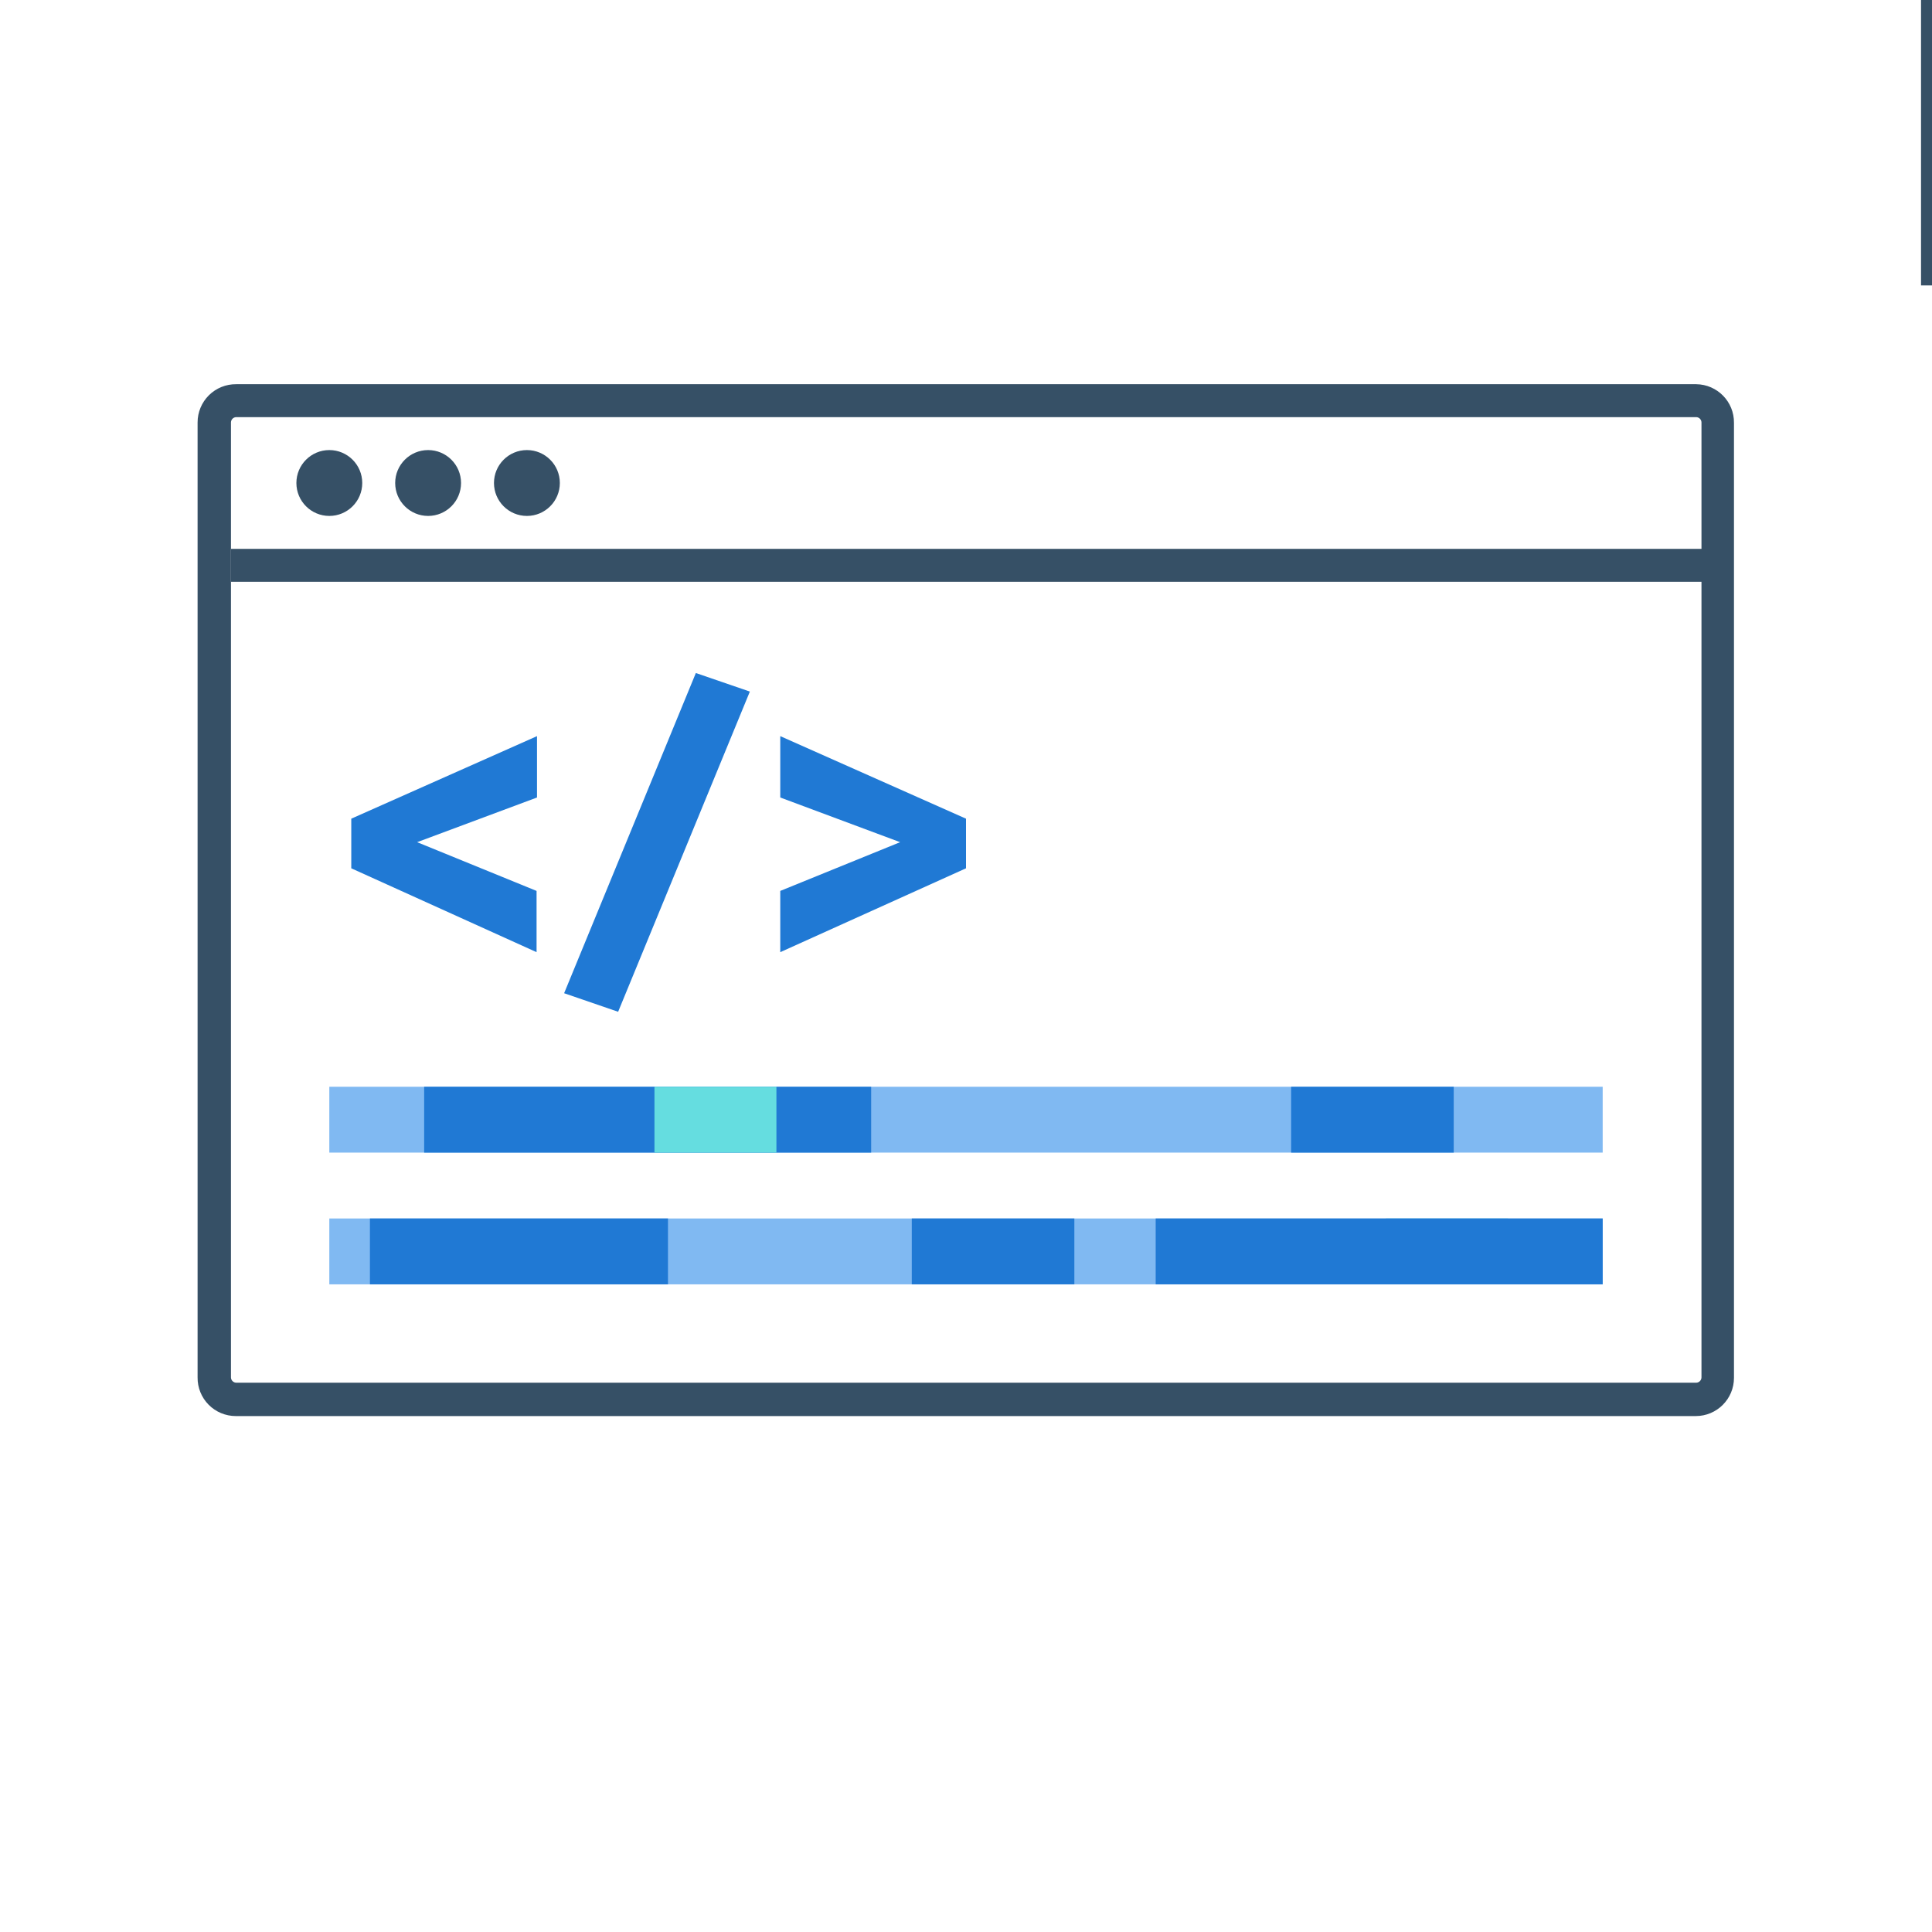
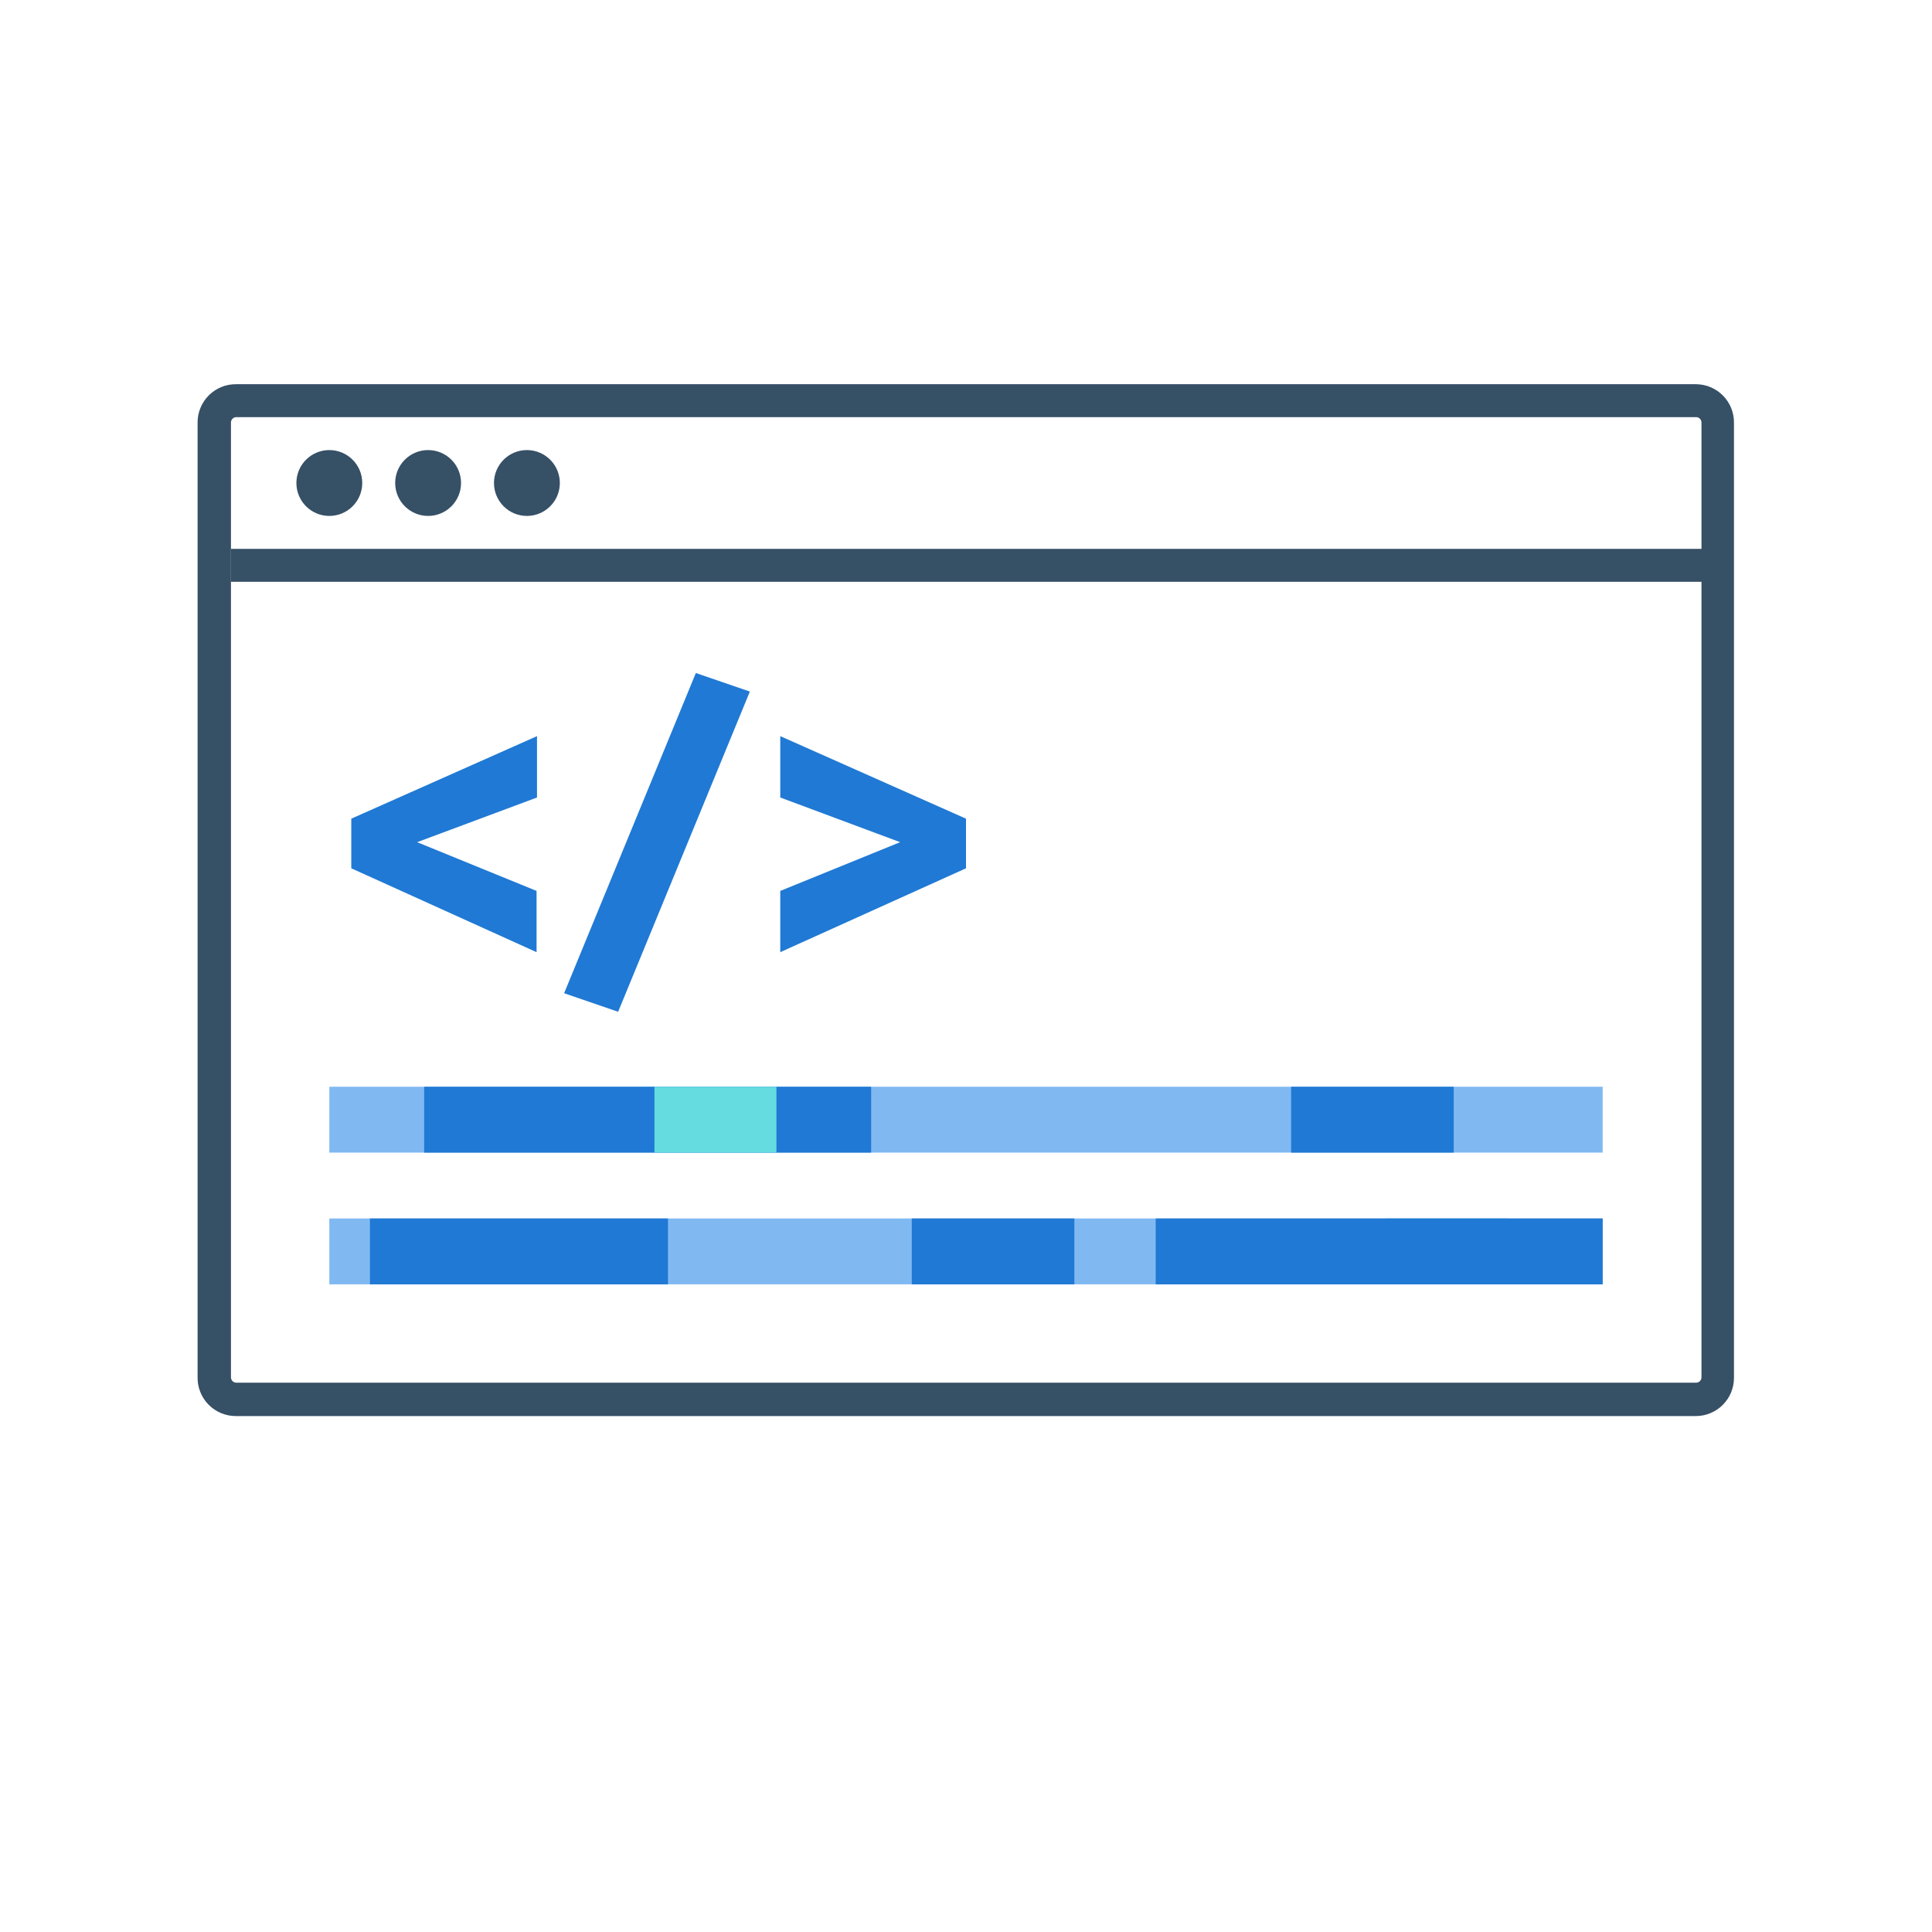
<svg xmlns="http://www.w3.org/2000/svg" viewBox="0 0 176 176">
  <defs>
    <style>.cls-1{fill:#365066;}.cls-2{fill:#65dde0;}.cls-3{fill:none;}.cls-4{fill:#2079d4;}.cls-5{fill:#80b9f2;}</style>
  </defs>
-   <g id="linguagg_privacy">
-     <rect class="cls-1" x="175" y="-41" width="11" height="67" />
-   </g>
  <g id="Kit_webdesign">
    <rect class="cls-2" x="126.26" y="111" width="11.11" height="6" />
    <rect class="cls-3" width="176" height="176" />
    <path class="cls-1" d="M154.52,38a.49.49,0,0,1,.48.48v87a.49.49,0,0,1-.48.48h-133a.49.49,0,0,1-.48-.48v-87a.49.49,0,0,1,.48-.48h133m0-3h-133A3.48,3.48,0,0,0,18,38.48v87A3.48,3.48,0,0,0,21.48,129h133a3.48,3.48,0,0,0,3.48-3.48v-87A3.48,3.48,0,0,0,154.52,35Z" />
    <circle class="cls-1" cx="30" cy="44" r="3" />
    <circle class="cls-1" cx="39" cy="44" r="3" />
    <circle class="cls-1" cx="48" cy="44" r="3" />
    <rect class="cls-1" x="21.05" y="50" width="135" height="3" />
    <path class="cls-4" d="M48.92,72.65,38,76.72l10.88,4.44v5.58L32,79.1V74.58l16.92-7.52Z" />
    <path class="cls-4" d="M51.39,90.48l12-29.17L68.31,63l-12,29.17Z" />
    <path class="cls-4" d="M82,76.72,71.08,72.65V67.06L88,74.58V79.1L71.08,86.74V81.16Z" />
    <rect class="cls-5" x="30" y="99" width="116" height="6" />
    <rect class="cls-5" x="30" y="111" width="116" height="6" />
    <rect class="cls-4" x="105.28" y="111" width="40.72" height="6" />
    <rect class="cls-4" x="38.64" y="99" width="40.72" height="6" />
    <rect class="cls-4" x="117.62" y="99" width="14.81" height="6" />
    <rect class="cls-4" x="83.06" y="111" width="14.81" height="6" />
    <rect class="cls-4" x="33.7" y="111" width="27.15" height="6" />
    <rect class="cls-2" x="59.62" y="99" width="11.11" height="6" />
  </g>
</svg>
